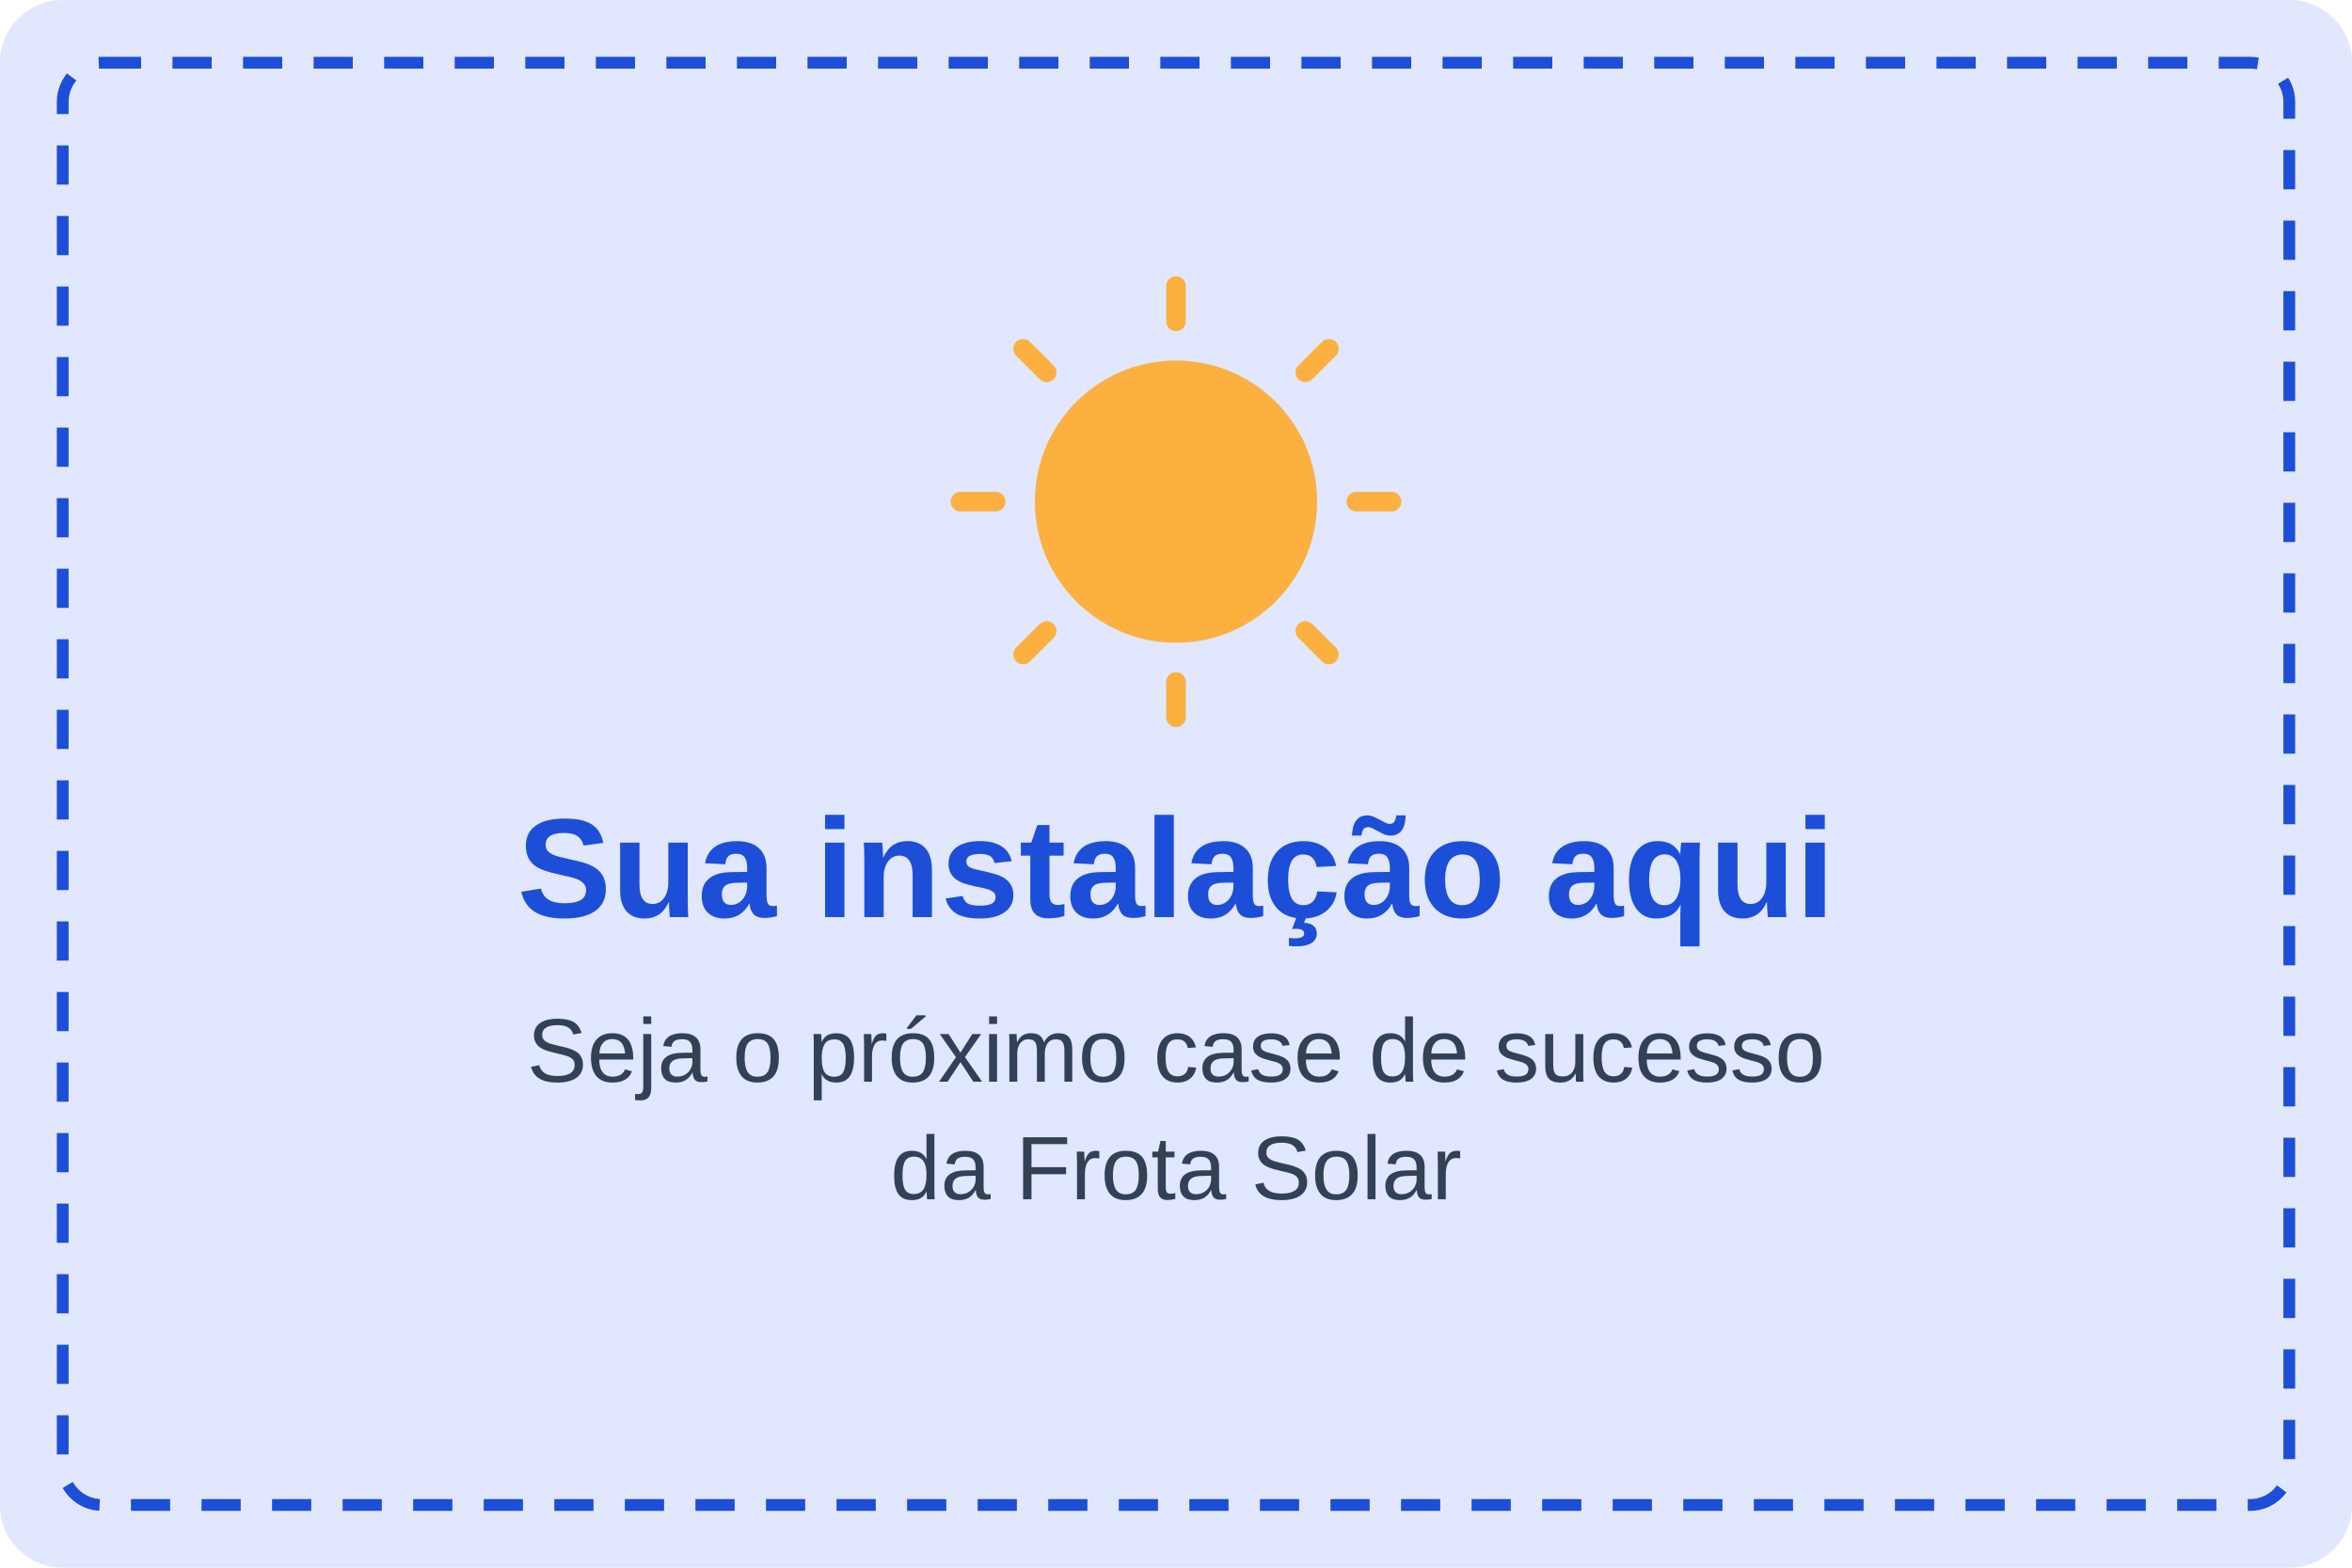
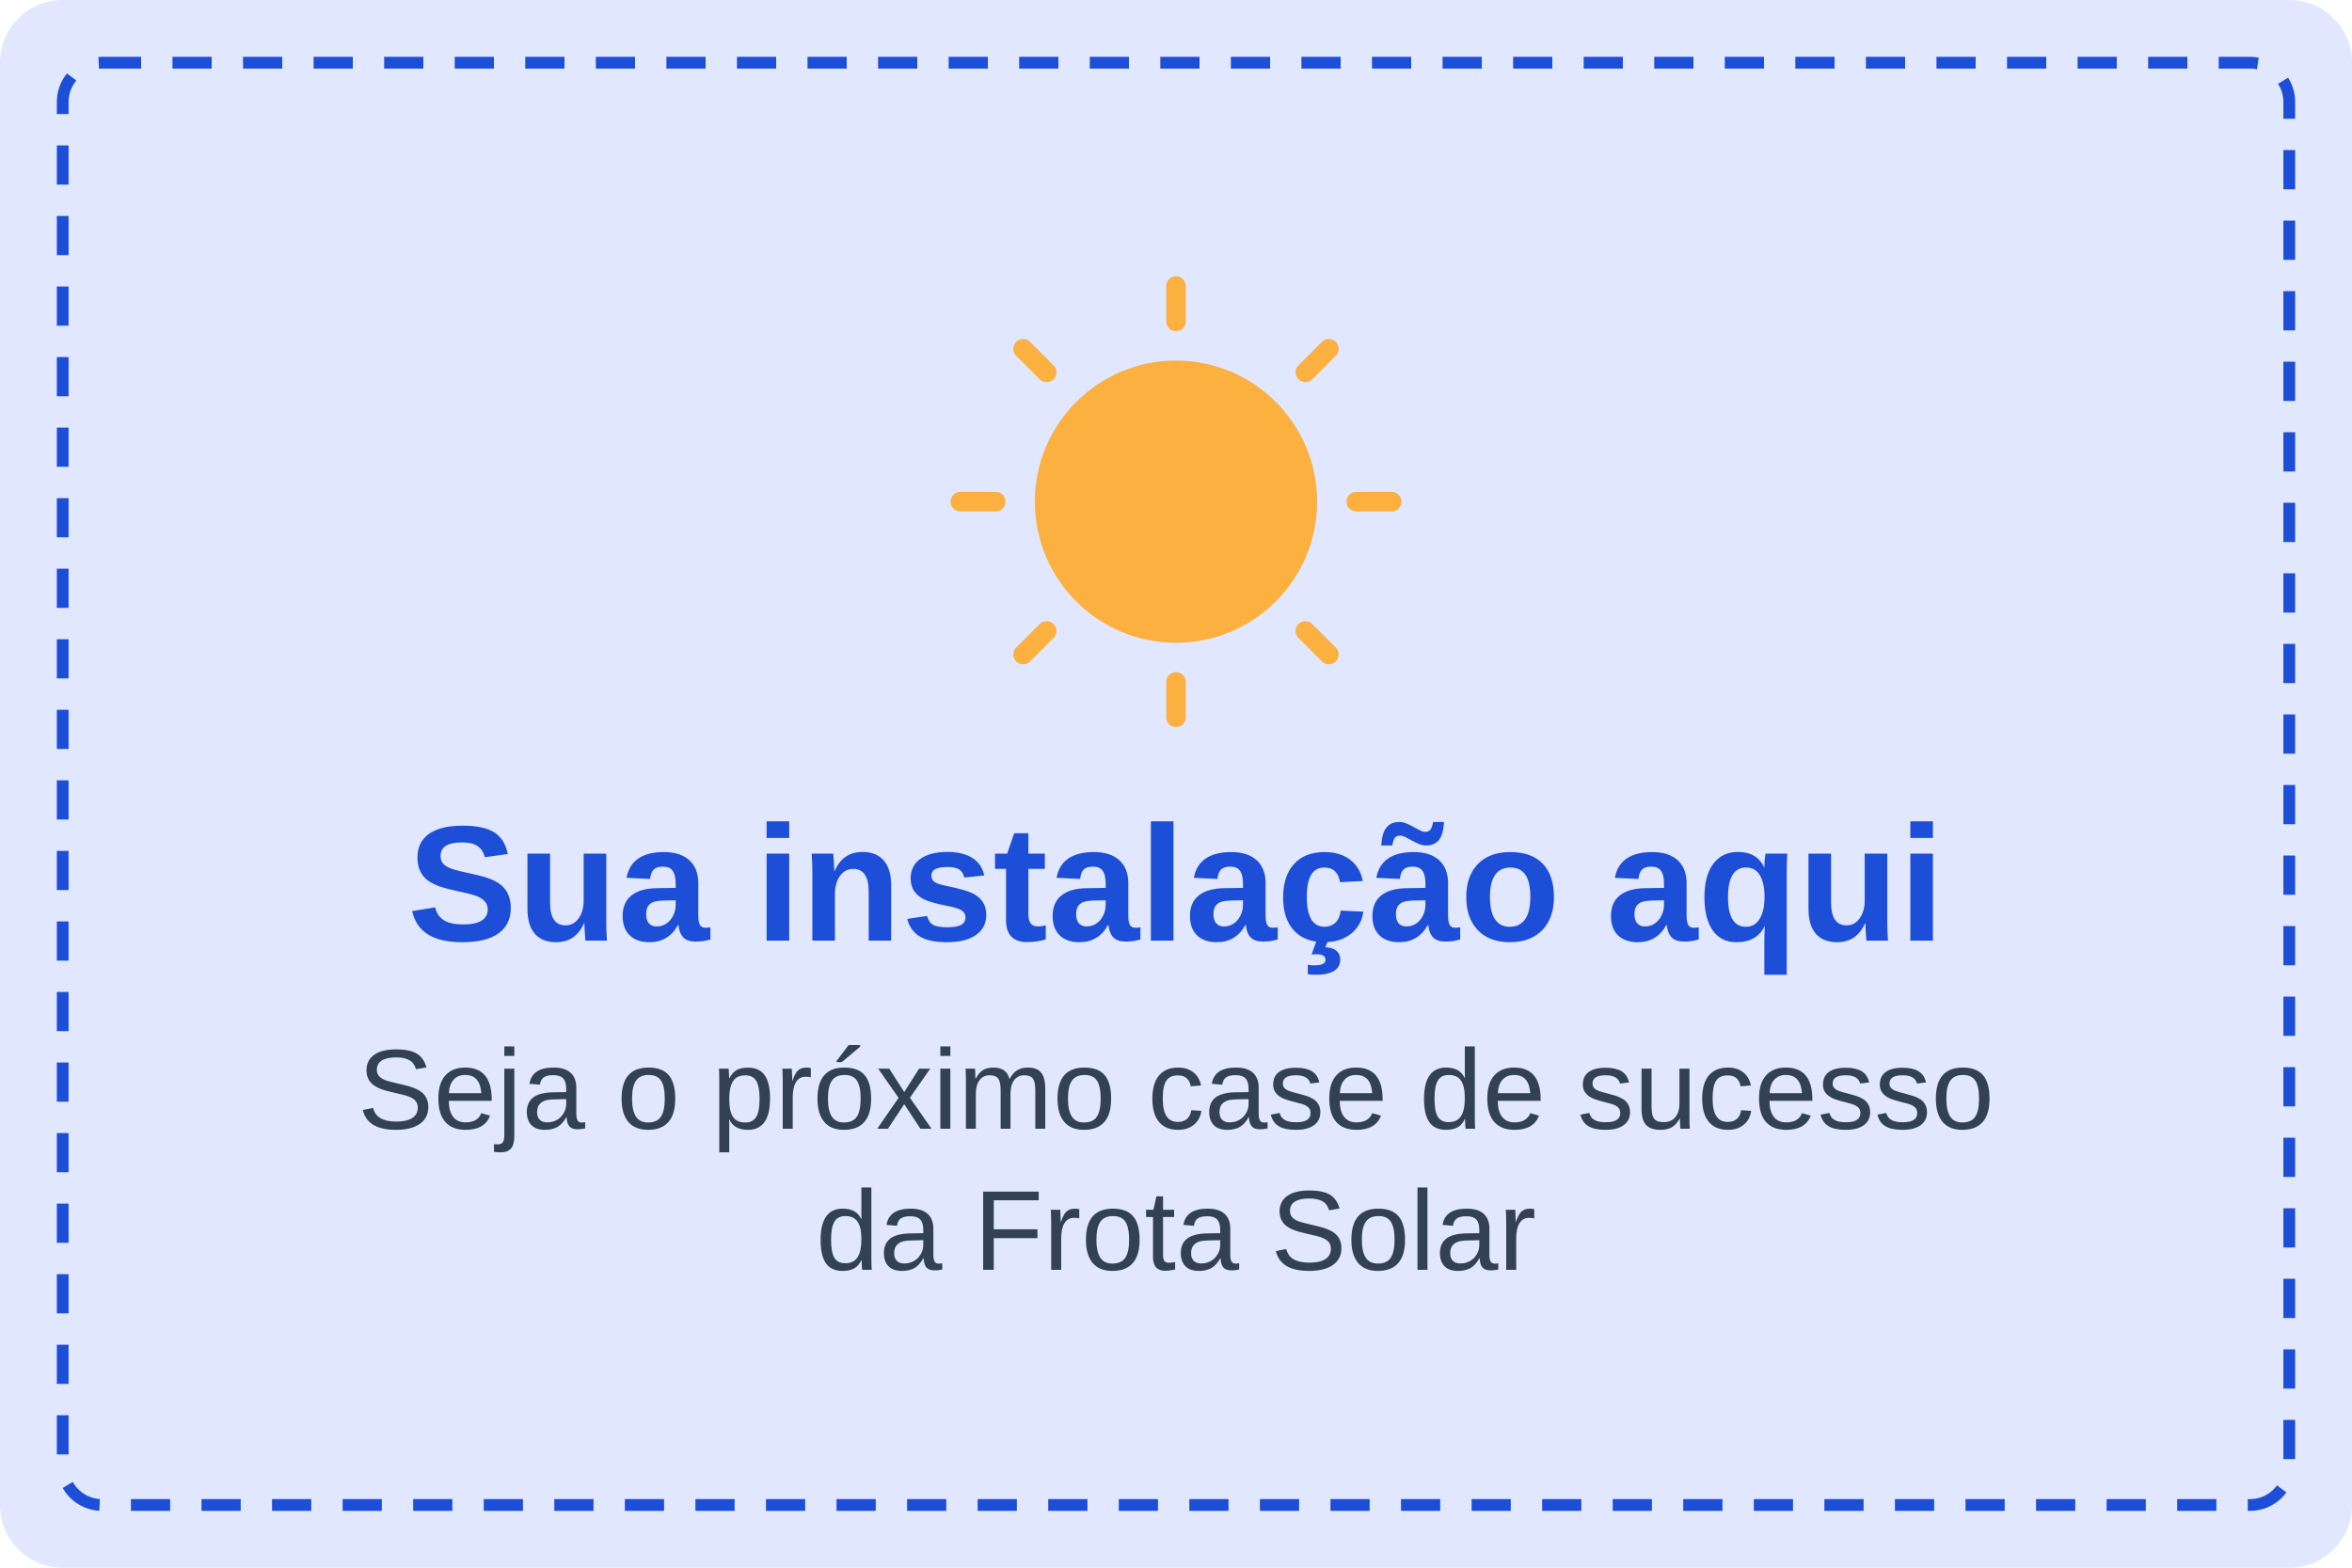
<svg xmlns="http://www.w3.org/2000/svg" width="600" height="400" viewBox="0 0 600 400" role="img" aria-labelledby="ctaTitle ctaDesc">
  <rect width="600" height="400" rx="16" fill="#E0E7FF" />
  <rect x="16" y="16" width="568" height="368" rx="10" fill="none" stroke="#1d4ed8" stroke-width="3" stroke-dasharray="10 8" />
  <g transform="translate(300,128)">
    <circle cx="0" cy="0" r="36" fill="#fcb040" />
    <g stroke="#fcb040" stroke-width="5" stroke-linecap="round">
      <line x1="0" y1="-55" x2="0" y2="-46" />
      <line x1="0" y1="46" x2="0" y2="55" />
      <line x1="-55" y1="0" x2="-46" y2="0" />
      <line x1="46" y1="0" x2="55" y2="0" />
      <line x1="-39" y1="-39" x2="-33" y2="-33" />
      <line x1="33" y1="33" x2="39" y2="39" />
      <line x1="-39" y1="39" x2="-33" y2="33" />
      <line x1="33" y1="-33" x2="39" y2="-39" />
    </g>
  </g>
-   <text x="300" y="234" text-anchor="middle" font-family="Arial, sans-serif" font-size="36" font-weight="700" fill="#1d4ed8">Sua instalação aqui</text>
-   <text x="300" y="276" text-anchor="middle" font-family="Arial, sans-serif" font-size="23" fill="#334155">Seja o próximo case de sucesso</text>
-   <text x="300" y="306" text-anchor="middle" font-family="Arial, sans-serif" font-size="23" fill="#334155">da Frota Solar</text>
+   <text x="300" y="240" text-anchor="middle" font-family="Arial, sans-serif" font-size="42" font-weight="700" fill="#1d4ed8">Sua instalação aqui</text>
+   <text x="300" y="288" text-anchor="middle" font-family="Arial, sans-serif" font-size="29" fill="#334155">Seja o próximo case de sucesso</text>
+   <text x="300" y="324" text-anchor="middle" font-family="Arial, sans-serif" font-size="29" fill="#334155">da Frota Solar</text>
</svg>
